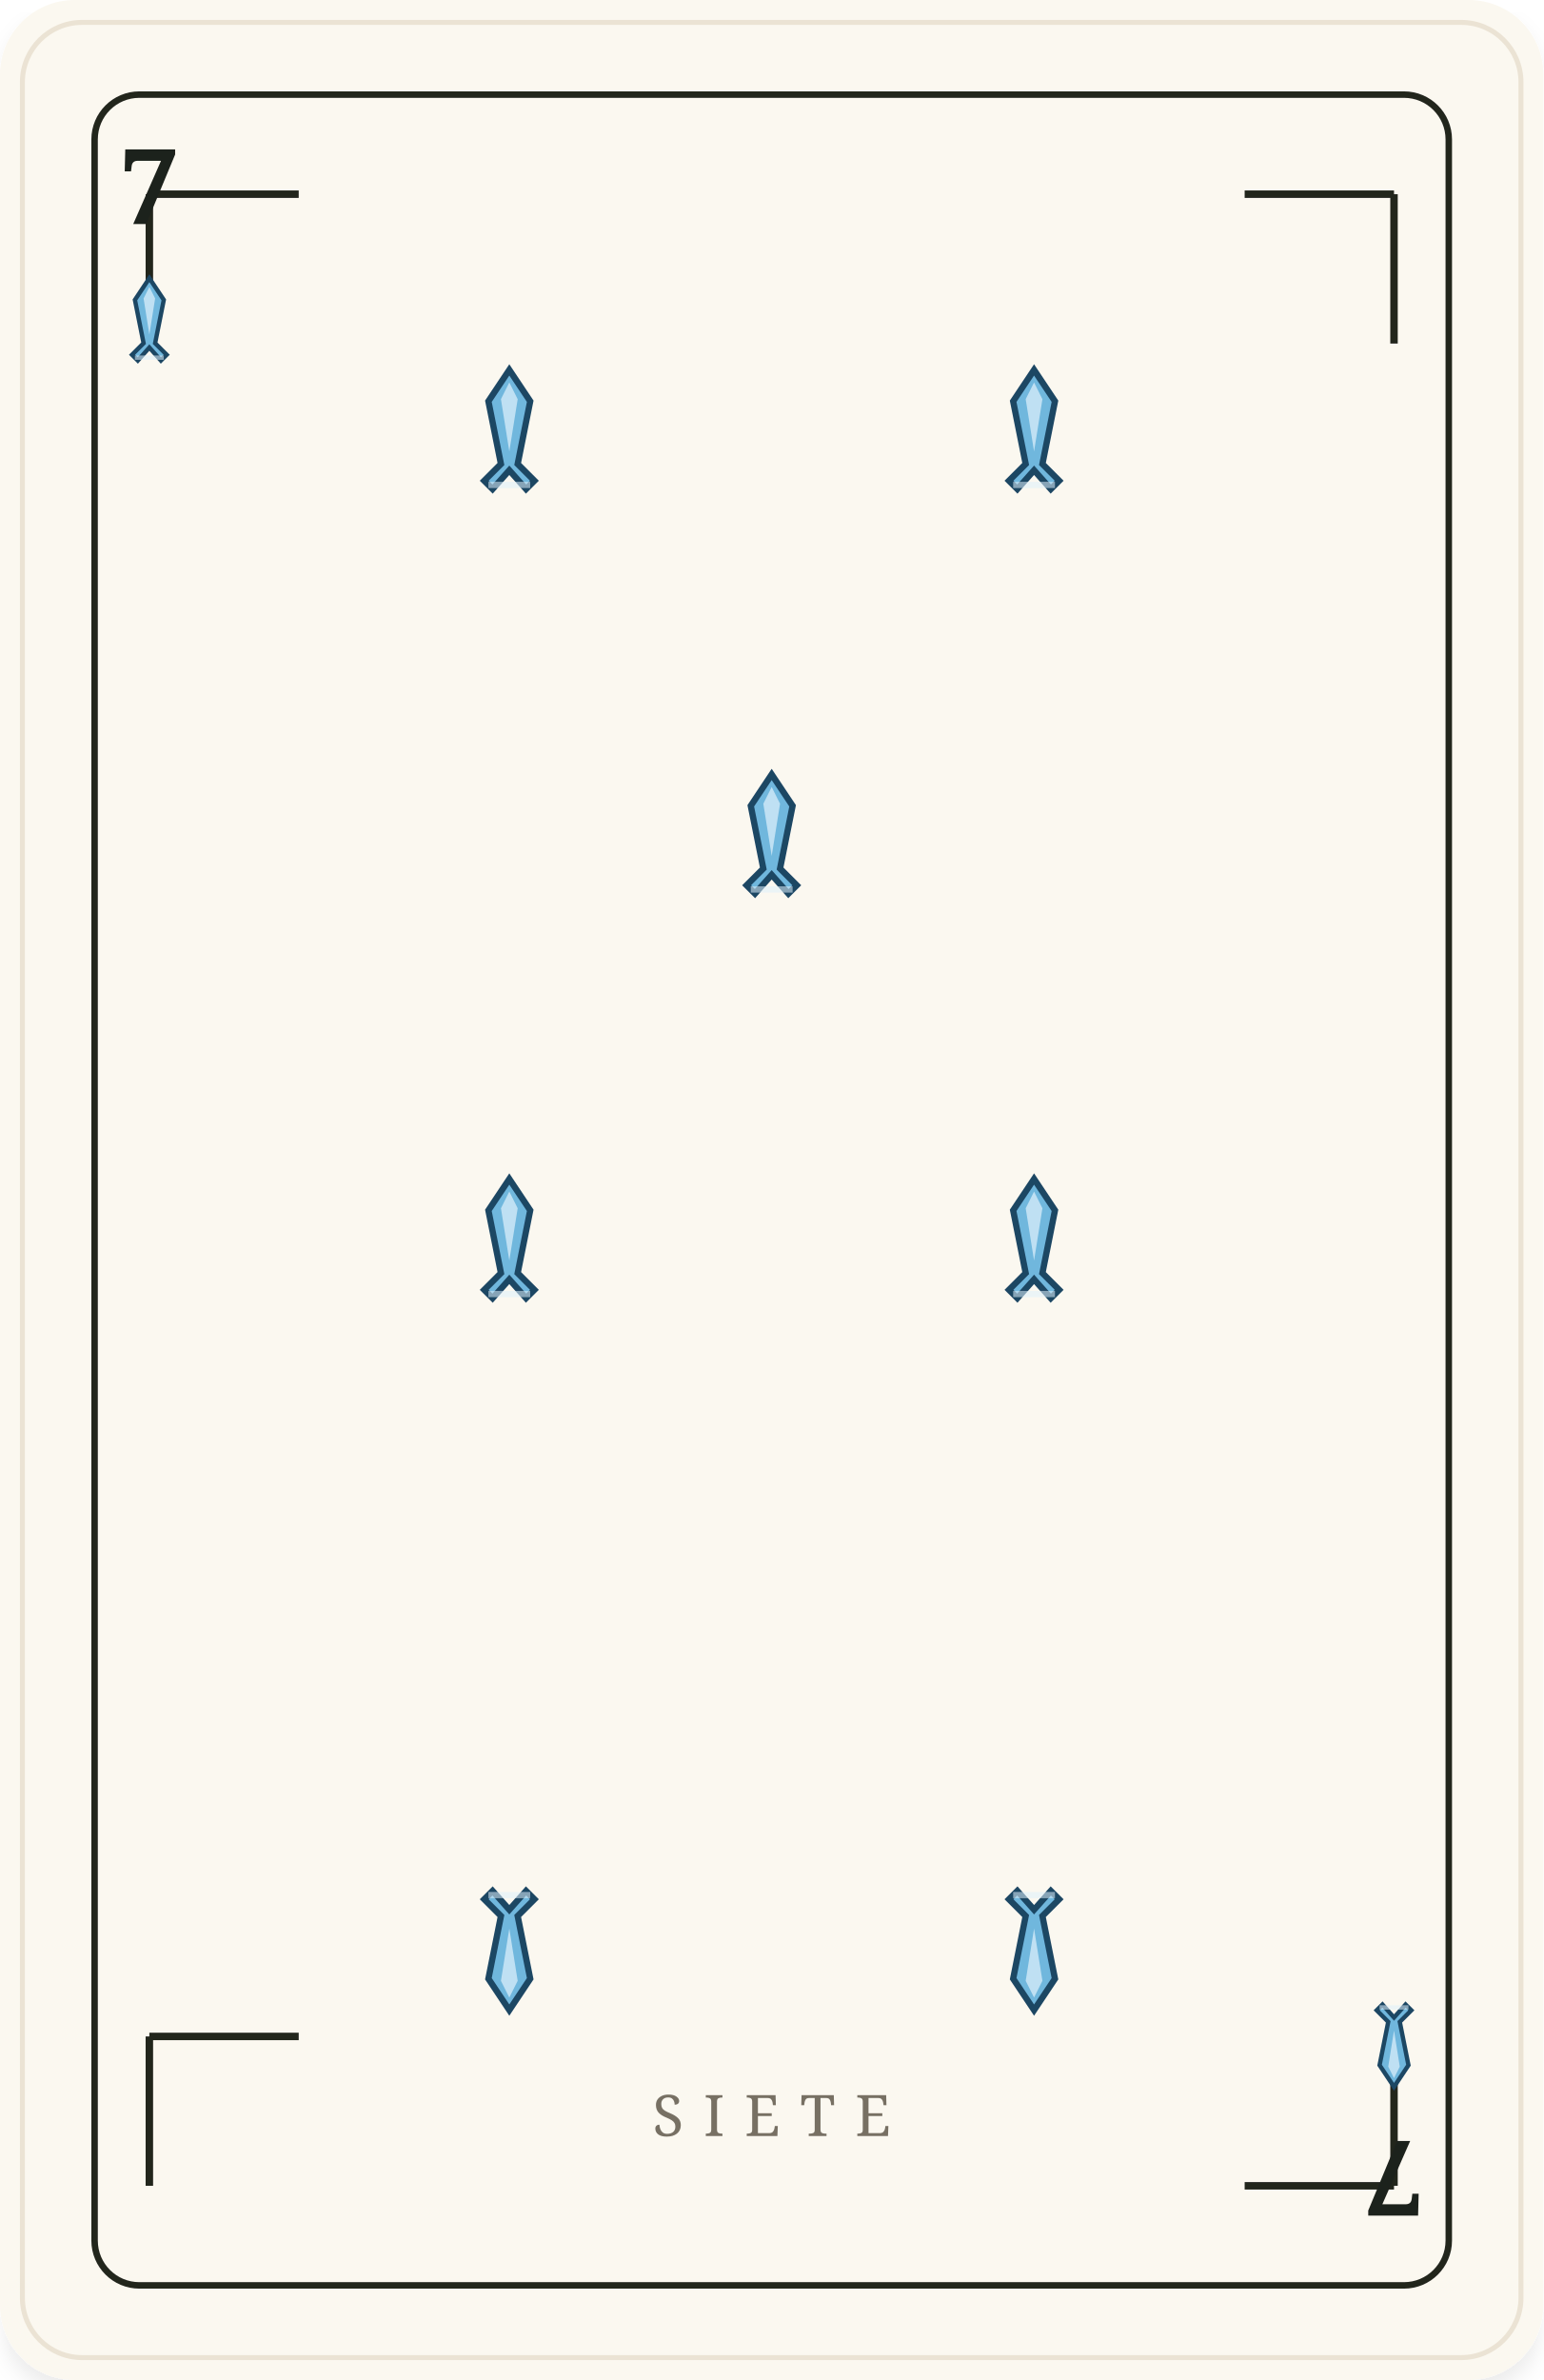
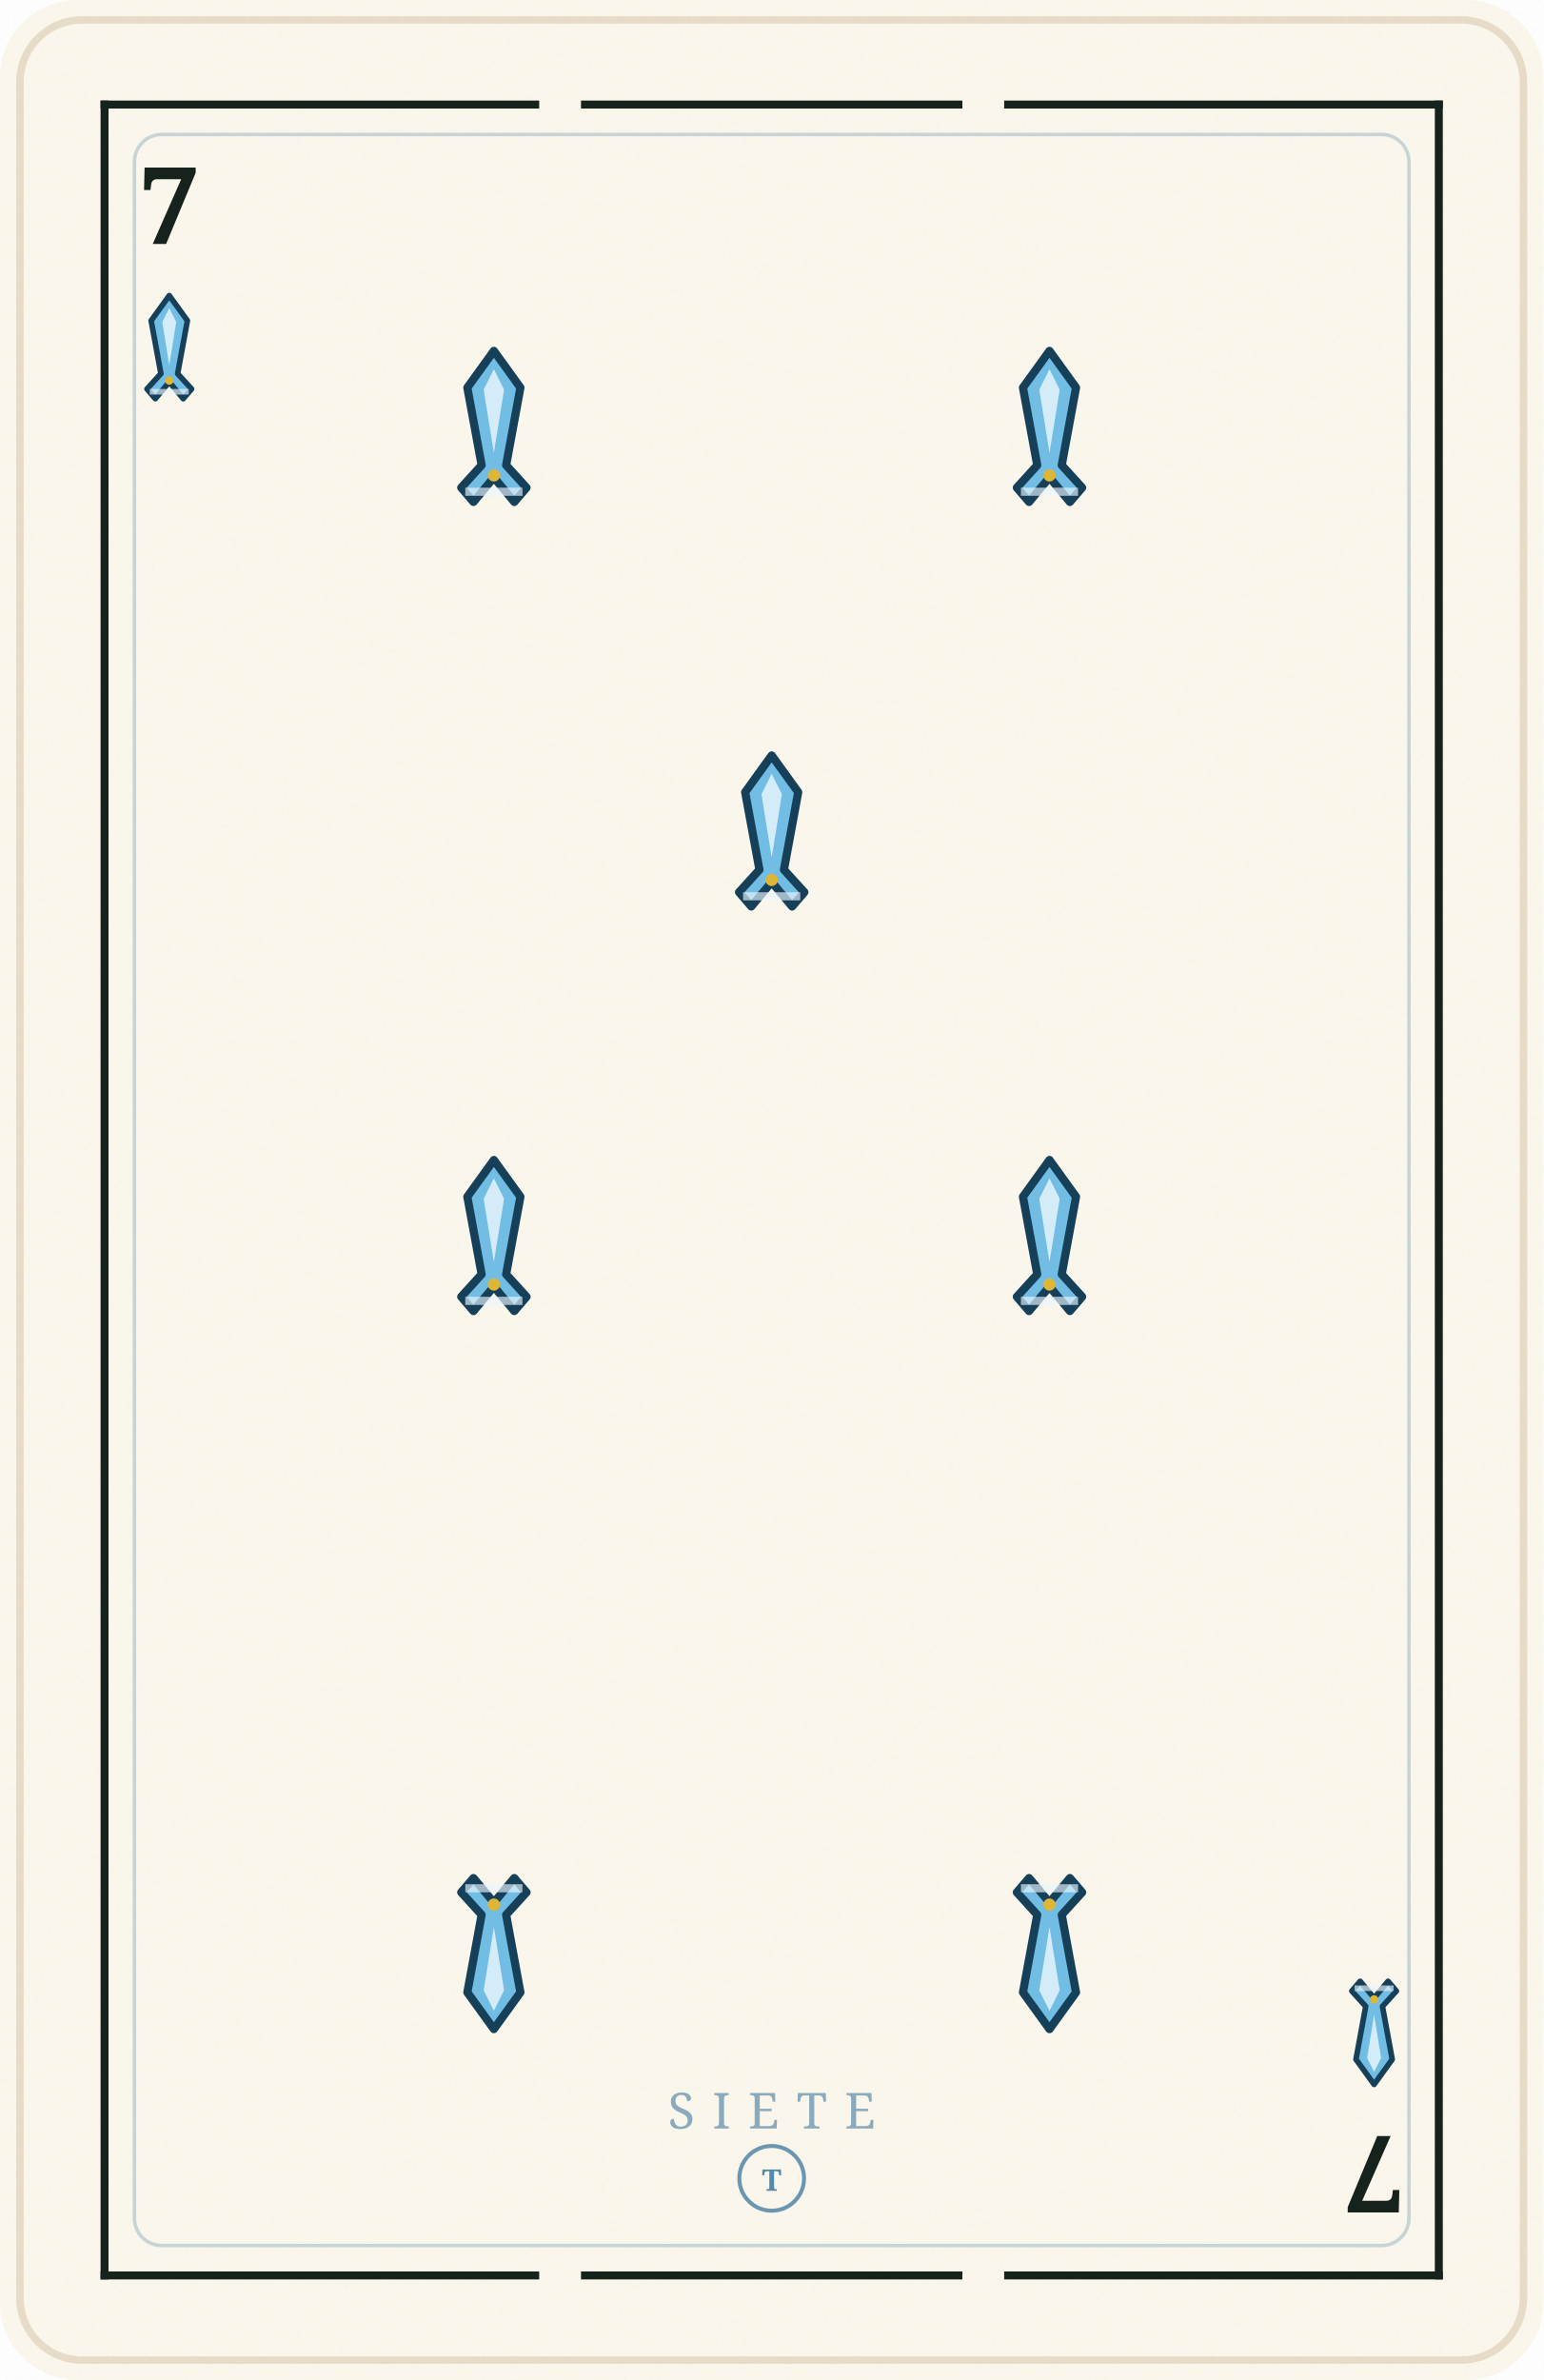
- <svg xmlns="http://www.w3.org/2000/svg" width="620" height="956" viewBox="0 0 620 956">
+ <svg xmlns="http://www.w3.org/2000/svg" width="620" height="956" viewBox="0 0 620 956" role="img" aria-label="Carta española de espadas">
  <defs>
-     <filter id="shadow" x="-20%" y="-20%" width="140%" height="140%">
-       <feDropShadow dx="0" dy="5" stdDeviation="4" flood-opacity=".08" />
+     <filter id="paper" x="-10%" y="-10%" width="120%" height="120%">
+       <feTurbulence type="fractalNoise" baseFrequency=".58" numOctaves="2" seed="9" result="noise" />
+       <feColorMatrix in="noise" type="matrix" values="1 0 0 0 0  0 1 0 0 0  0 0 1 0 0  0 0 0 .055 0" result="grain" />
+       <feBlend in="SourceGraphic" in2="grain" mode="multiply" />
    </filter>
-     <linearGradient id="oroFill" x1="0" x2="1">
-       <stop offset="0" stop-color="#f7db89" />
-       <stop offset="1" stop-color="#d19309" />
+     <filter id="inkShadow" x="-25%" y="-25%" width="150%" height="150%">
+       <feDropShadow dx="0" dy="3" stdDeviation="2.4" flood-color="#2A1E12" flood-opacity=".16" />
+     </filter>
+     <linearGradient id="gold" x1="0" y1="0" x2="1" y2="1">
+       <stop offset="0" stop-color="#FFE88B" />
+       <stop offset=".5" stop-color="#72BEE5" />
+       <stop offset="1" stop-color="#2F6E98" />
    </linearGradient>
+     <linearGradient id="robe" x1="0" y1="0" x2="0" y2="1">
+       <stop offset="0" stop-color="#D94B42" />
+       <stop offset="1" stop-color="#2F6E98" />
+     </linearGradient>
+     <pattern id="brocade" width="30" height="30" patternUnits="userSpaceOnUse">
+       <rect width="30" height="30" fill="#D94B42" />
+       <path d="M15 3L23 15L15 27L7 15Z" fill="none" stroke="#E0B736" stroke-width="2.3" opacity=".7" />
+       <circle cx="15" cy="15" r="2.4" fill="#DDF3FF" opacity=".82" />
+     </pattern>
+     <pattern id="capePattern" width="34" height="34" patternUnits="userSpaceOnUse">
+       <rect width="34" height="34" fill="#61A9D0" />
+       <path d="M0 17H34M17 0V34" stroke="#F7E6BA" stroke-width="1.6" opacity=".32" />
+     </pattern>
  </defs>
-   <g filter="url(#shadow)">
-     <rect width="620" height="956" rx="30" fill="#fbf8f0" />
-     <rect x="9" y="9" width="602" height="938" rx="24" fill="none" stroke="#ebe3d4" stroke-width="2" />
-     <rect x="38" y="38" width="544" height="880" rx="18" fill="none" stroke="#23251f" stroke-width="2.6" />
-     <path d="M60 78H120M60 78V138" stroke="#23251f" stroke-width="3" />
-     <path d="M500 78H560M560 78V138" stroke="#23251f" stroke-width="3" />
-     <path d="M60 818H120M60 818V878" stroke="#23251f" stroke-width="3" />
-     <path d="M500 878H560M560 818V878" stroke="#23251f" stroke-width="3" />
-     <g transform="translate(60 90)">
-       <text x="0" y="0" text-anchor="middle" font-family="Georgia,serif" font-size="42" font-weight="700" fill="#1d211b">7</text>
-       <g transform="translate(0 38) scale(.58)">
-         <path d="M0 -28L10 -13L4 17L12 25L8 29L0 20L-8 29L-12 25L-4 17L-10 -13Z" fill="#70b7dd" stroke="#1d4664" stroke-width="3" />
-         <path d="M0 -22L4 -14L0 11L-4 -14Z" fill="#def0fb" opacity=".72" />
-         <path d="M-10 27H10" stroke="#dff1fb" stroke-width="3" opacity=".55" />
+   <g filter="url(#paper)">
+     <rect width="620" height="956" rx="31" fill="#FBF7EC" />
+     <rect x="8" y="8" width="604" height="940" rx="25" fill="none" stroke="#E7DDC9" stroke-width="3" />
+     <g fill="none" stroke="#17211C" stroke-width="3.2" stroke-linecap="square">
+       <path d="M42 42H215.0 M235.0 42H385.0 M405.0 42H578" />
+       <path d="M42 914H215.0 M235.0 914H385.0 M405.0 914H578" />
+       <path d="M42 42V914M578 42V914" />
+     </g>
+     <rect x="54" y="54" width="512" height="848" rx="11" fill="none" stroke="#2F6E98" stroke-width="1.4" opacity=".25" />
+     <circle cx="310" cy="875" r="13" fill="#FBF7EC" stroke="#2F6E98" stroke-width="1.6" opacity=".7" />
+     <text x="310" y="880" text-anchor="middle" font-family="Georgia,serif" font-size="12" font-weight="700" fill="#2F6E98" opacity=".8">T</text>
+     <g transform="translate(68 98)">
+       <text x="0" y="0" text-anchor="middle" font-family="Georgia,serif" font-size="43" font-weight="700" fill="#17211C">7</text>
+       <g transform="translate(0 42) scale(.56)">
+         <g transform="scale(1.0)" stroke-linejoin="round">
+           <path d="M0 -38L13 -20L6 18L16 29L10 36L0 24L-10 36L-16 29L-6 18L-13 -20Z" fill="#72BEE5" stroke="#173F5A" stroke-width="4" />
+           <path d="M0 -29L5 -19L0 12L-5 -19Z" fill="#EAF8FF" opacity=".82" />
+           <path d="M-14 31H14" stroke="#EAF8FF" stroke-width="4" opacity=".66" />
+           <circle cy="23" r="3" fill="#E0B736" />
+         </g>
      </g>
    </g>
-     <g transform="translate(560 860) rotate(180 0 0)">
-       <text x="0" y="0" text-anchor="middle" font-family="Georgia,serif" font-size="42" font-weight="700" fill="#1d211b">7</text>
-       <g transform="translate(0 38) scale(.58)">
-         <path d="M0 -28L10 -13L4 17L12 25L8 29L0 20L-8 29L-12 25L-4 17L-10 -13Z" fill="#70b7dd" stroke="#1d4664" stroke-width="3" />
-         <path d="M0 -22L4 -14L0 11L-4 -14Z" fill="#def0fb" opacity=".72" />
-         <path d="M-10 27H10" stroke="#dff1fb" stroke-width="3" opacity=".55" />
+     <g transform="translate(552 858) rotate(180)">
+       <text x="0" y="0" text-anchor="middle" font-family="Georgia,serif" font-size="43" font-weight="700" fill="#17211C">7</text>
+       <g transform="translate(0 42) scale(.56)">
+         <g transform="scale(1.0)" stroke-linejoin="round">
+           <path d="M0 -38L13 -20L6 18L16 29L10 36L0 24L-10 36L-16 29L-6 18L-13 -20Z" fill="#72BEE5" stroke="#173F5A" stroke-width="4" />
+           <path d="M0 -29L5 -19L0 12L-5 -19Z" fill="#EAF8FF" opacity=".82" />
+           <path d="M-14 31H14" stroke="#EAF8FF" stroke-width="4" opacity=".66" />
+           <circle cy="23" r="3" fill="#E0B736" />
+         </g>
      </g>
    </g>
-     <g transform="translate(204.6 172.1) scale(0.84) rotate(0)">
-       <path d="M0 -28L10 -13L4 17L12 25L8 29L0 20L-8 29L-12 25L-4 17L-10 -13Z" fill="#70b7dd" stroke="#1d4664" stroke-width="3" />
-       <path d="M0 -22L4 -14L0 11L-4 -14Z" fill="#def0fb" opacity=".72" />
-       <path d="M-10 27H10" stroke="#dff1fb" stroke-width="3" opacity=".55" />
+     <g transform="translate(198.4 172.1) rotate(0)">
+       <g transform="scale(0.82)" stroke-linejoin="round">
+         <path d="M0 -38L13 -20L6 18L16 29L10 36L0 24L-10 36L-16 29L-6 18L-13 -20Z" fill="#72BEE5" stroke="#173F5A" stroke-width="4" />
+         <path d="M0 -29L5 -19L0 12L-5 -19Z" fill="#EAF8FF" opacity=".82" />
+         <path d="M-14 31H14" stroke="#EAF8FF" stroke-width="4" opacity=".66" />
+         <circle cy="23" r="3" fill="#E0B736" />
+       </g>
    </g>
-     <g transform="translate(415.4 172.1) scale(0.84) rotate(0)">
-       <path d="M0 -28L10 -13L4 17L12 25L8 29L0 20L-8 29L-12 25L-4 17L-10 -13Z" fill="#70b7dd" stroke="#1d4664" stroke-width="3" />
-       <path d="M0 -22L4 -14L0 11L-4 -14Z" fill="#def0fb" opacity=".72" />
-       <path d="M-10 27H10" stroke="#dff1fb" stroke-width="3" opacity=".55" />
+     <g transform="translate(421.6 172.1) rotate(0)">
+       <g transform="scale(0.82)" stroke-linejoin="round">
+         <path d="M0 -38L13 -20L6 18L16 29L10 36L0 24L-10 36L-16 29L-6 18L-13 -20Z" fill="#72BEE5" stroke="#173F5A" stroke-width="4" />
+         <path d="M0 -29L5 -19L0 12L-5 -19Z" fill="#EAF8FF" opacity=".82" />
+         <path d="M-14 31H14" stroke="#EAF8FF" stroke-width="4" opacity=".66" />
+         <circle cy="23" r="3" fill="#E0B736" />
+       </g>
    </g>
-     <g transform="translate(310.0 334.6) scale(0.84) rotate(0)">
-       <path d="M0 -28L10 -13L4 17L12 25L8 29L0 20L-8 29L-12 25L-4 17L-10 -13Z" fill="#70b7dd" stroke="#1d4664" stroke-width="3" />
-       <path d="M0 -22L4 -14L0 11L-4 -14Z" fill="#def0fb" opacity=".72" />
-       <path d="M-10 27H10" stroke="#dff1fb" stroke-width="3" opacity=".55" />
+     <g transform="translate(310.0 334.6) rotate(0)">
+       <g transform="scale(0.82)" stroke-linejoin="round">
+         <path d="M0 -38L13 -20L6 18L16 29L10 36L0 24L-10 36L-16 29L-6 18L-13 -20Z" fill="#72BEE5" stroke="#173F5A" stroke-width="4" />
+         <path d="M0 -29L5 -19L0 12L-5 -19Z" fill="#EAF8FF" opacity=".82" />
+         <path d="M-14 31H14" stroke="#EAF8FF" stroke-width="4" opacity=".66" />
+         <circle cy="23" r="3" fill="#E0B736" />
+       </g>
    </g>
-     <g transform="translate(204.6 497.1) scale(0.84) rotate(0)">
-       <path d="M0 -28L10 -13L4 17L12 25L8 29L0 20L-8 29L-12 25L-4 17L-10 -13Z" fill="#70b7dd" stroke="#1d4664" stroke-width="3" />
-       <path d="M0 -22L4 -14L0 11L-4 -14Z" fill="#def0fb" opacity=".72" />
-       <path d="M-10 27H10" stroke="#dff1fb" stroke-width="3" opacity=".55" />
+     <g transform="translate(198.4 497.1) rotate(0)">
+       <g transform="scale(0.82)" stroke-linejoin="round">
+         <path d="M0 -38L13 -20L6 18L16 29L10 36L0 24L-10 36L-16 29L-6 18L-13 -20Z" fill="#72BEE5" stroke="#173F5A" stroke-width="4" />
+         <path d="M0 -29L5 -19L0 12L-5 -19Z" fill="#EAF8FF" opacity=".82" />
+         <path d="M-14 31H14" stroke="#EAF8FF" stroke-width="4" opacity=".66" />
+         <circle cy="23" r="3" fill="#E0B736" />
+       </g>
    </g>
-     <g transform="translate(415.4 497.1) scale(0.84) rotate(0)">
-       <path d="M0 -28L10 -13L4 17L12 25L8 29L0 20L-8 29L-12 25L-4 17L-10 -13Z" fill="#70b7dd" stroke="#1d4664" stroke-width="3" />
-       <path d="M0 -22L4 -14L0 11L-4 -14Z" fill="#def0fb" opacity=".72" />
-       <path d="M-10 27H10" stroke="#dff1fb" stroke-width="3" opacity=".55" />
+     <g transform="translate(421.6 497.1) rotate(0)">
+       <g transform="scale(0.82)" stroke-linejoin="round">
+         <path d="M0 -38L13 -20L6 18L16 29L10 36L0 24L-10 36L-16 29L-6 18L-13 -20Z" fill="#72BEE5" stroke="#173F5A" stroke-width="4" />
+         <path d="M0 -29L5 -19L0 12L-5 -19Z" fill="#EAF8FF" opacity=".82" />
+         <path d="M-14 31H14" stroke="#EAF8FF" stroke-width="4" opacity=".66" />
+         <circle cy="23" r="3" fill="#E0B736" />
+       </g>
    </g>
-     <g transform="translate(204.6 783.9) scale(0.84) rotate(180)">
-       <path d="M0 -28L10 -13L4 17L12 25L8 29L0 20L-8 29L-12 25L-4 17L-10 -13Z" fill="#70b7dd" stroke="#1d4664" stroke-width="3" />
-       <path d="M0 -22L4 -14L0 11L-4 -14Z" fill="#def0fb" opacity=".72" />
-       <path d="M-10 27H10" stroke="#dff1fb" stroke-width="3" opacity=".55" />
+     <g transform="translate(198.4 783.9) rotate(180)">
+       <g transform="scale(0.82)" stroke-linejoin="round">
+         <path d="M0 -38L13 -20L6 18L16 29L10 36L0 24L-10 36L-16 29L-6 18L-13 -20Z" fill="#72BEE5" stroke="#173F5A" stroke-width="4" />
+         <path d="M0 -29L5 -19L0 12L-5 -19Z" fill="#EAF8FF" opacity=".82" />
+         <path d="M-14 31H14" stroke="#EAF8FF" stroke-width="4" opacity=".66" />
+         <circle cy="23" r="3" fill="#E0B736" />
+       </g>
    </g>
-     <g transform="translate(415.4 783.9) scale(0.84) rotate(180)">
-       <path d="M0 -28L10 -13L4 17L12 25L8 29L0 20L-8 29L-12 25L-4 17L-10 -13Z" fill="#70b7dd" stroke="#1d4664" stroke-width="3" />
-       <path d="M0 -22L4 -14L0 11L-4 -14Z" fill="#def0fb" opacity=".72" />
-       <path d="M-10 27H10" stroke="#dff1fb" stroke-width="3" opacity=".55" />
+     <g transform="translate(421.6 783.9) rotate(180)">
+       <g transform="scale(0.82)" stroke-linejoin="round">
+         <path d="M0 -38L13 -20L6 18L16 29L10 36L0 24L-10 36L-16 29L-6 18L-13 -20Z" fill="#72BEE5" stroke="#173F5A" stroke-width="4" />
+         <path d="M0 -29L5 -19L0 12L-5 -19Z" fill="#EAF8FF" opacity=".82" />
+         <path d="M-14 31H14" stroke="#EAF8FF" stroke-width="4" opacity=".66" />
+         <circle cy="23" r="3" fill="#E0B736" />
+       </g>
    </g>
-     <text x="310" y="858" text-anchor="middle" font-family="Georgia,serif" font-size="23" letter-spacing="8" fill="#5a5246" opacity=".82">SIETE</text>
+     <text x="310" y="855" text-anchor="middle" font-family="Georgia,serif" font-size="20" letter-spacing="7" fill="#2F6E98" opacity=".55">SIETE</text>
  </g>
</svg>
